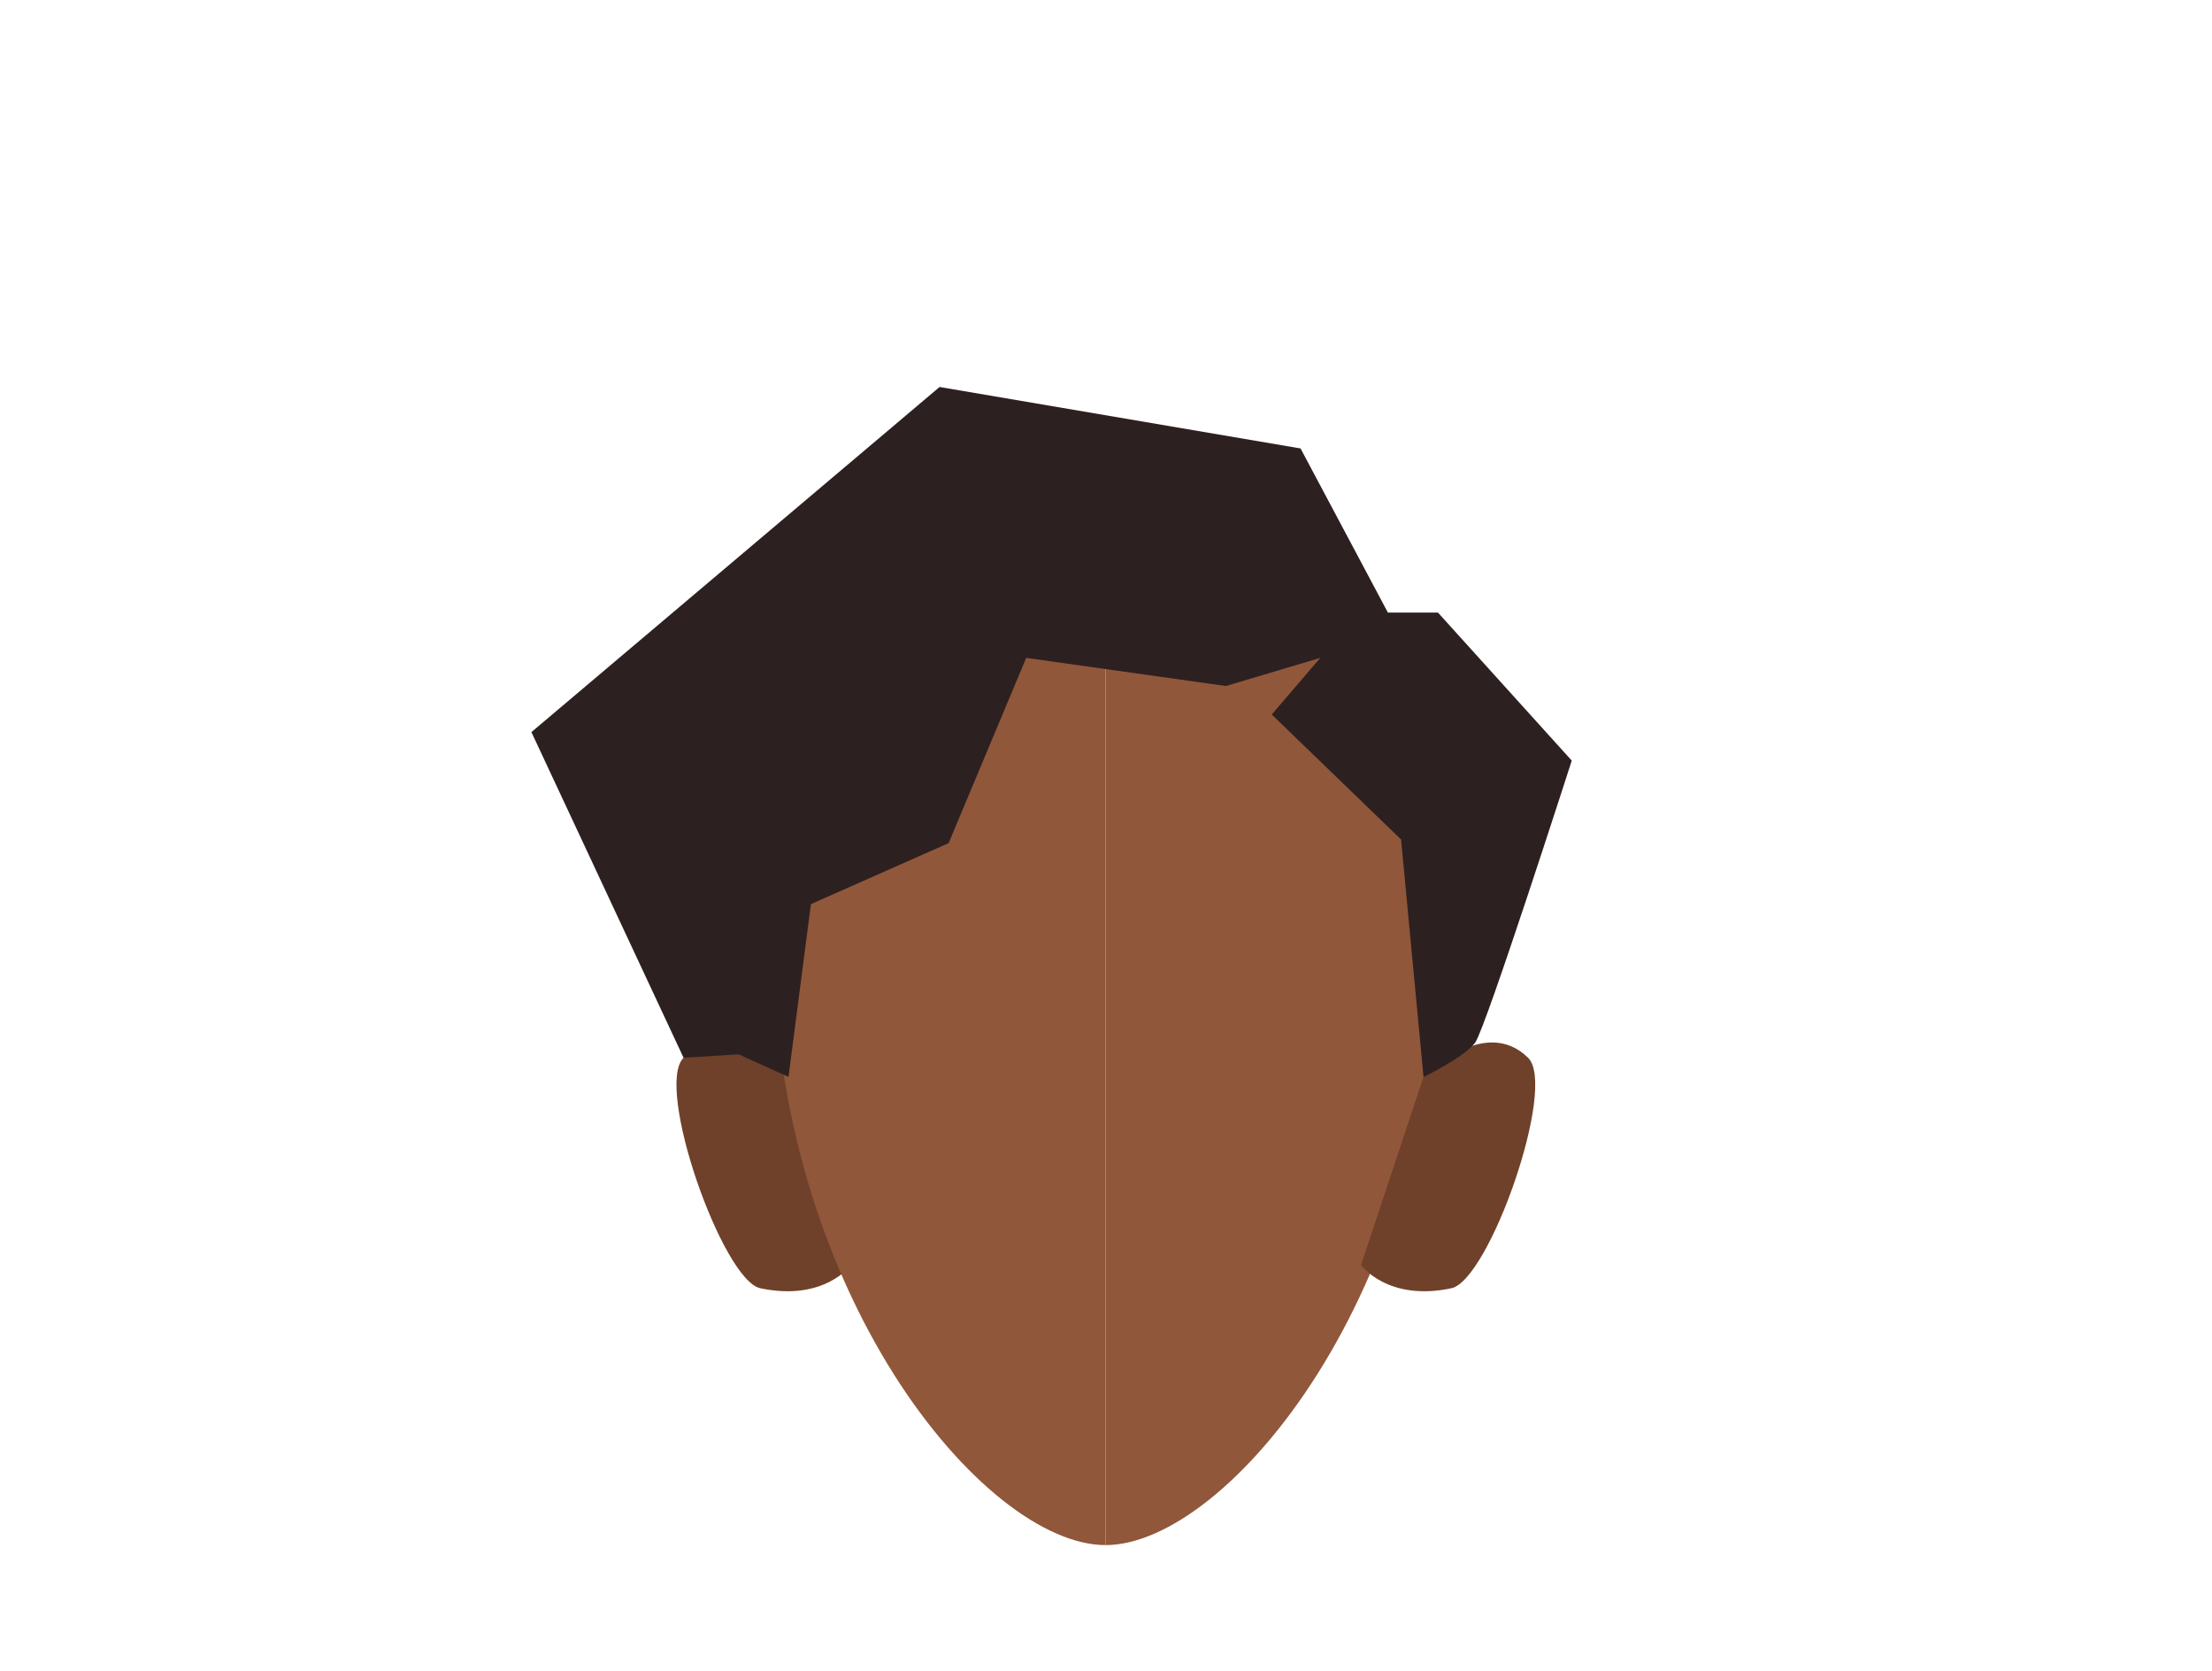
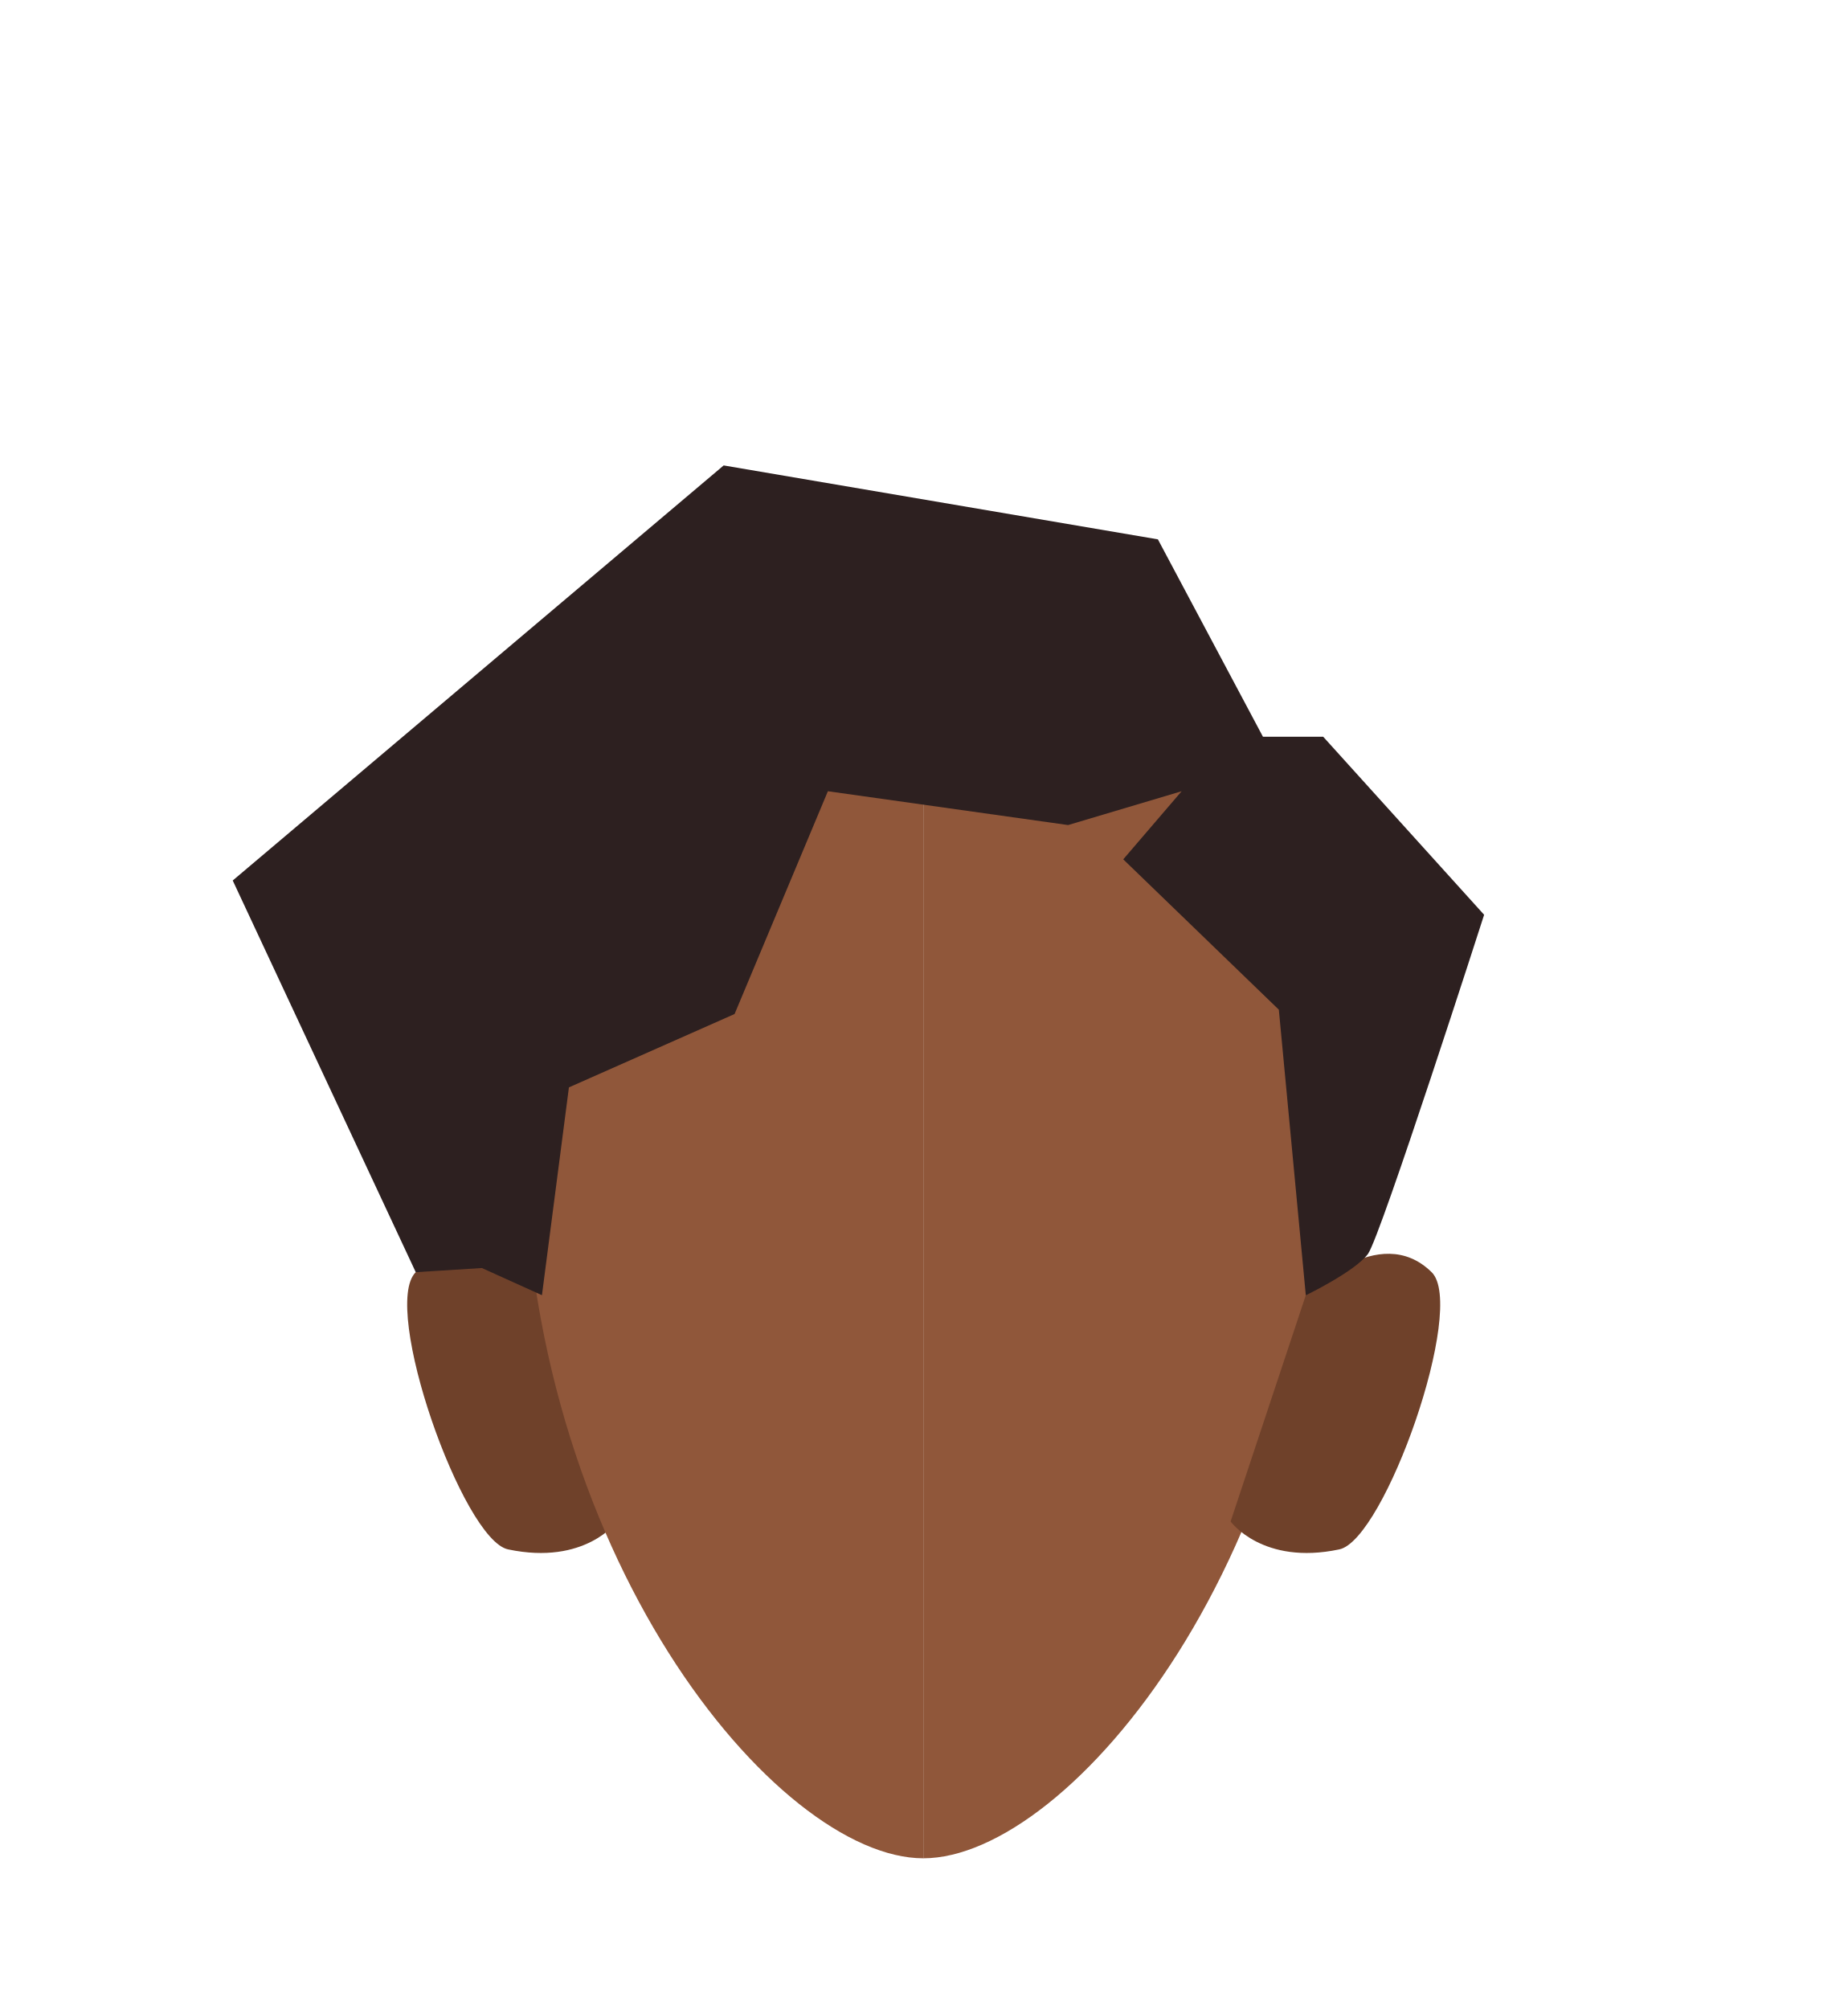
- <svg xmlns="http://www.w3.org/2000/svg" id="Calque_9" data-name="Calque 9" viewBox="0 0 288 217.42">
+ <svg xmlns="http://www.w3.org/2000/svg" id="Calque_9" data-name="Calque 9" viewBox="0 0 200 217.42">
  <defs>
    <style>.cls-1{fill:#90573a;}.cls-2{fill:#6f412a;}.cls-3{fill:#2d2020;}</style>
  </defs>
-   <path class="cls-1" d="M143.94,76.5c23.91,0,43.28,11.2,43.28,45.61,0,46-27.44,79-43.28,79" />
-   <path class="cls-2" d="M177.2,164.66l8.14-24.49s7.88-8.13,13.62-2.49c3.82,3.75-5.09,29-10,30C180.66,169.44,177.2,164.66,177.2,164.66Z" />
-   <path class="cls-2" d="M110.8,164.66l-8.14-24.49S94.78,132,89,137.68c-3.82,3.75,5.09,29,10,30C107.34,169.44,110.8,164.66,110.8,164.66Z" />
-   <path class="cls-1" d="M143.94,76.5c-23.9,0-43.28,11.2-43.28,45.61,0,46,27.45,79,43.28,79" />
-   <path class="cls-3" d="M102.66,140.17l2.92-22.49,17.93-7.94,10.1-24.11,26,3.66,12.29-3.66L165.58,93l16.84,16.27,2.92,30.91s5.35-2.59,6.73-4.48S204.64,99,204.64,99L187.22,79.73H180.7L169.33,58.37l-47-8L69.19,95.29,89,137.68l7.16-.45Z" />
+   <path class="cls-1" d="M99.94,76.5c23.91,0,43.28,11.2,43.28,45.61,0,46-27.44,79-43.28,79" />
+   <path class="cls-2" d="M133.2,164.66l8.14-24.49s7.88-8.13,13.62-2.49c3.82,3.75-5.09,29-10,30C136.66,169.44,133.2,164.66,133.2,164.66Z" />
+   <path class="cls-2" d="M66.8,164.66l-8.14-24.49S50.78,132,45,137.68c-3.82,3.75,5.09,29,10,30C63.34,169.44,66.8,164.66,66.8,164.66Z" />
+   <path class="cls-1" d="M99.94,76.5c-23.9,0-43.28,11.2-43.28,45.61,0,46,27.45,79,43.28,79" />
+   <path class="cls-3" d="M58.66,140.17l2.92-22.49,17.93-7.94,10.1-24.11,26,3.66,12.29-3.66L121.58,93l16.84,16.27,2.92,30.91s5.35-2.59,6.73-4.48S160.64,99,160.64,99L143.22,79.73H136.7L125.33,58.37l-47-8L25.19,95.29,45,137.68l7.16-.45Z" />
</svg>
